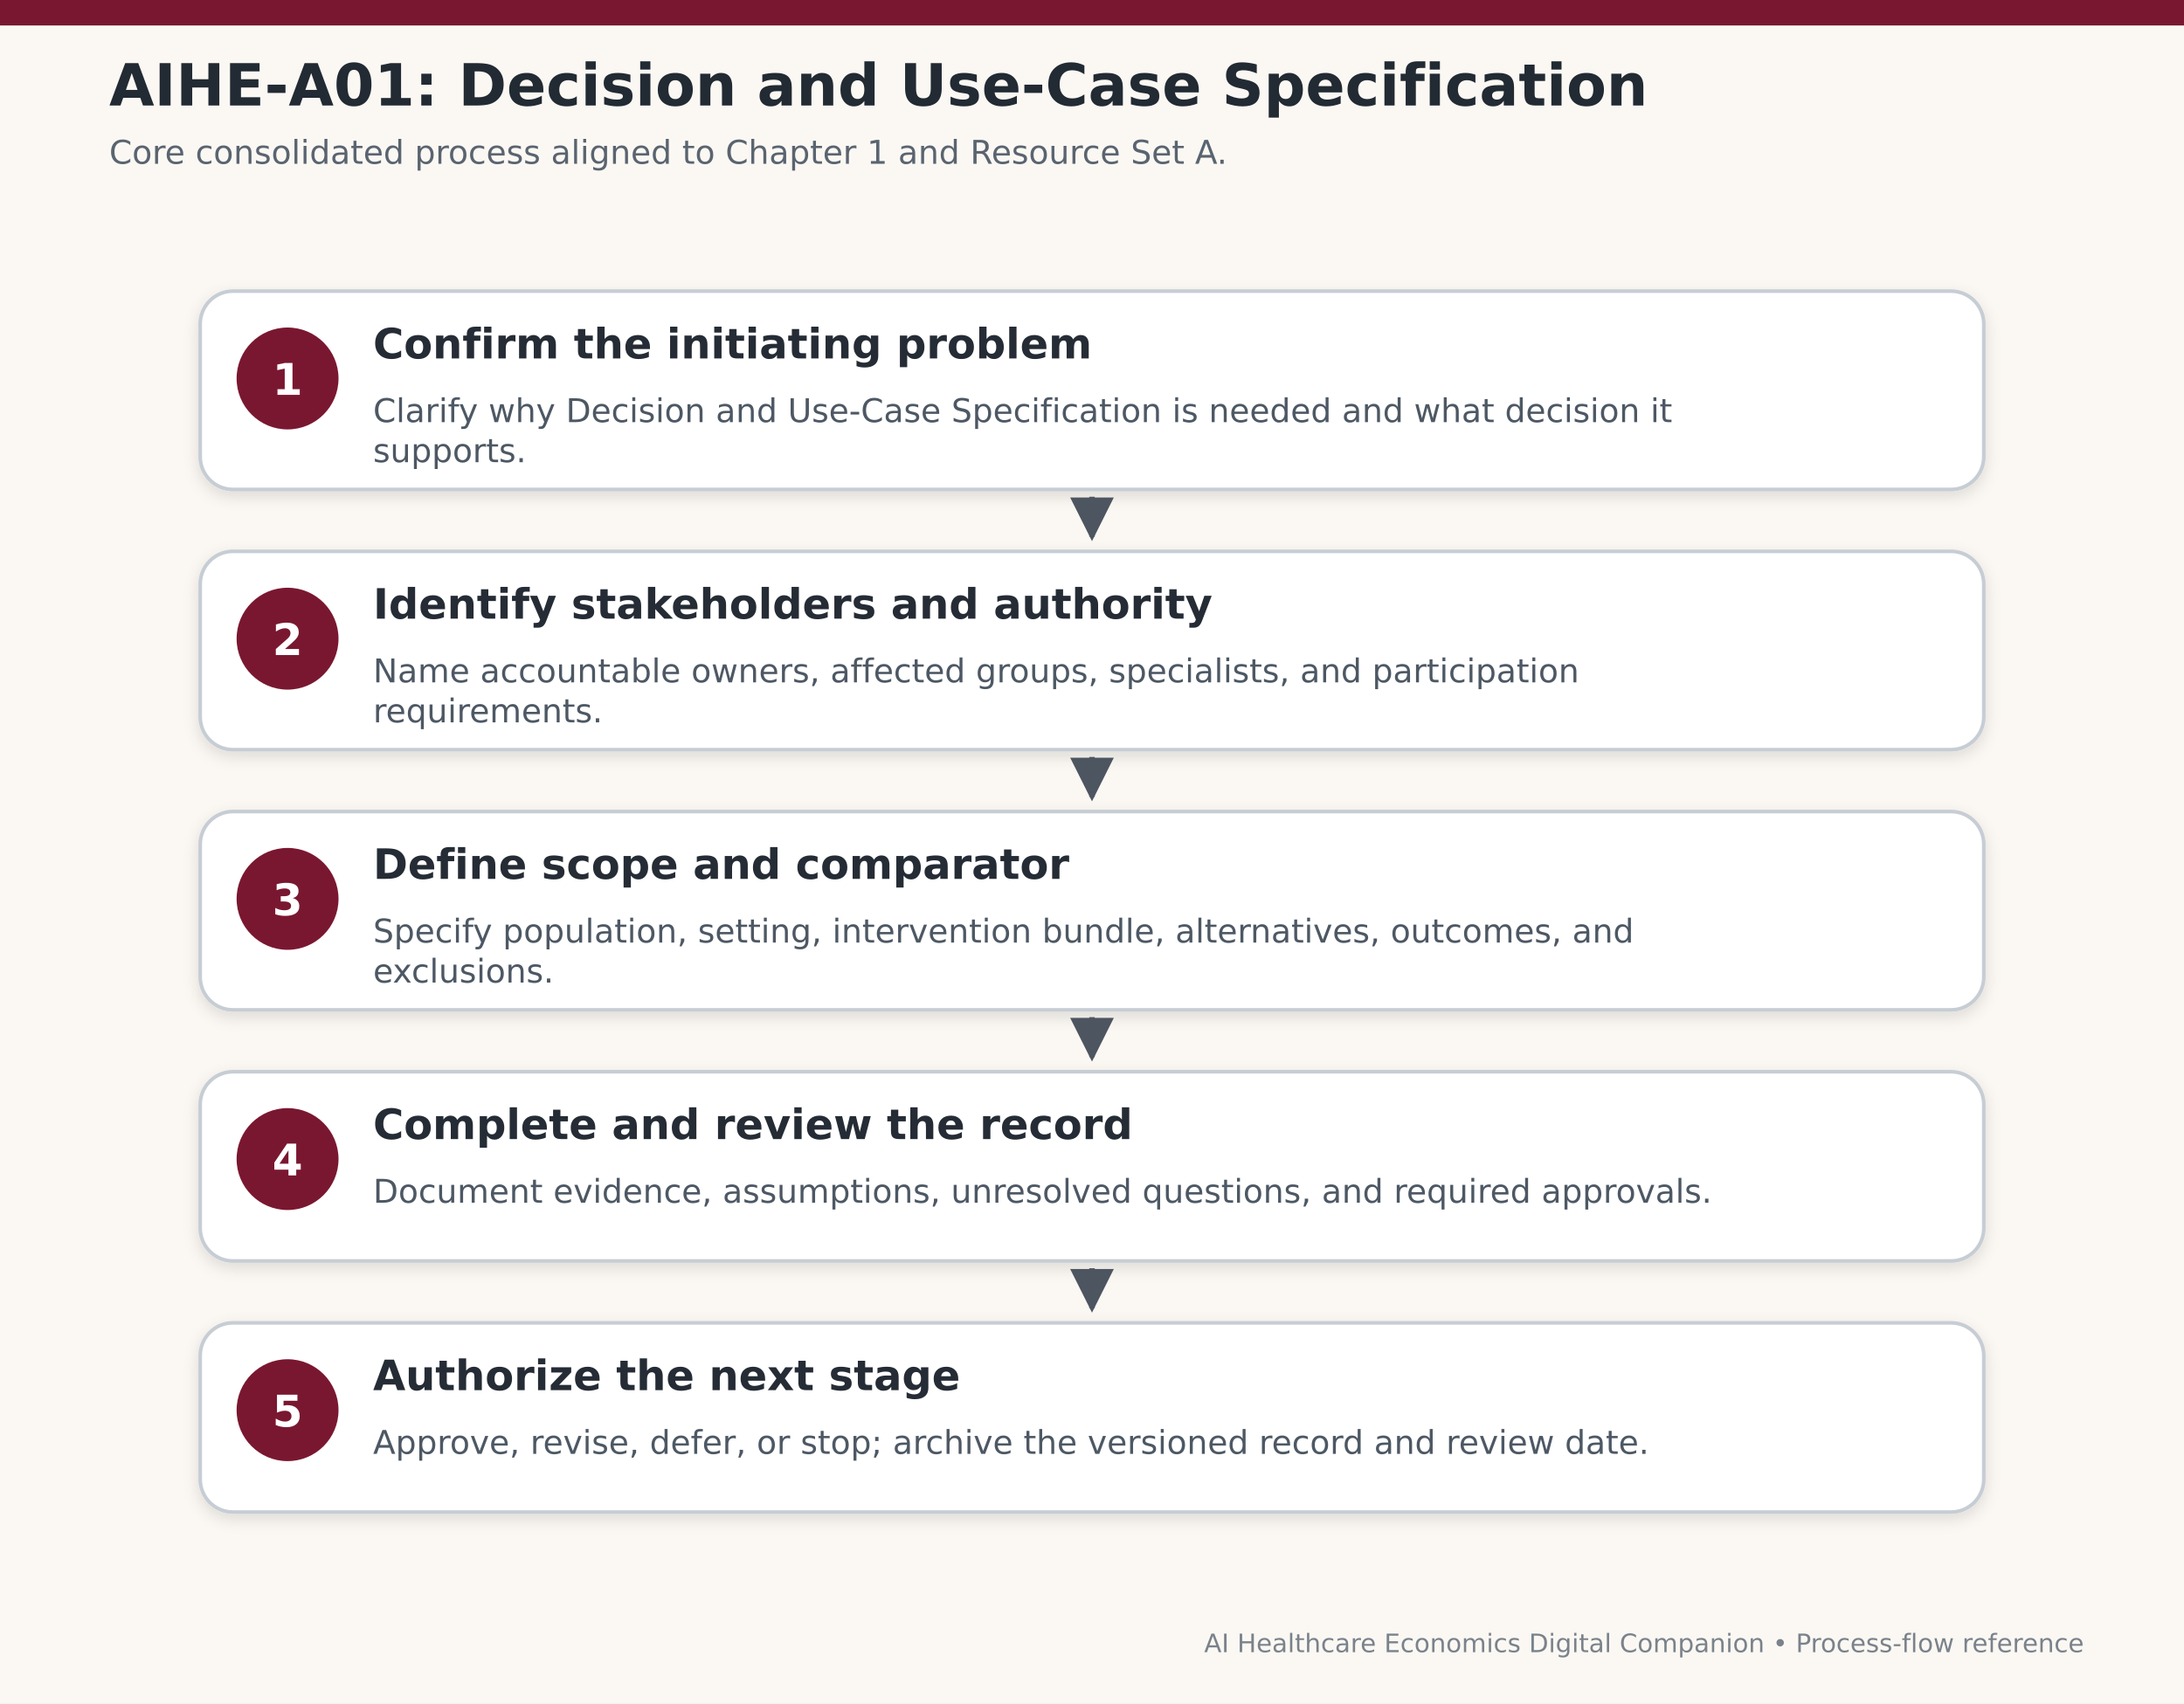
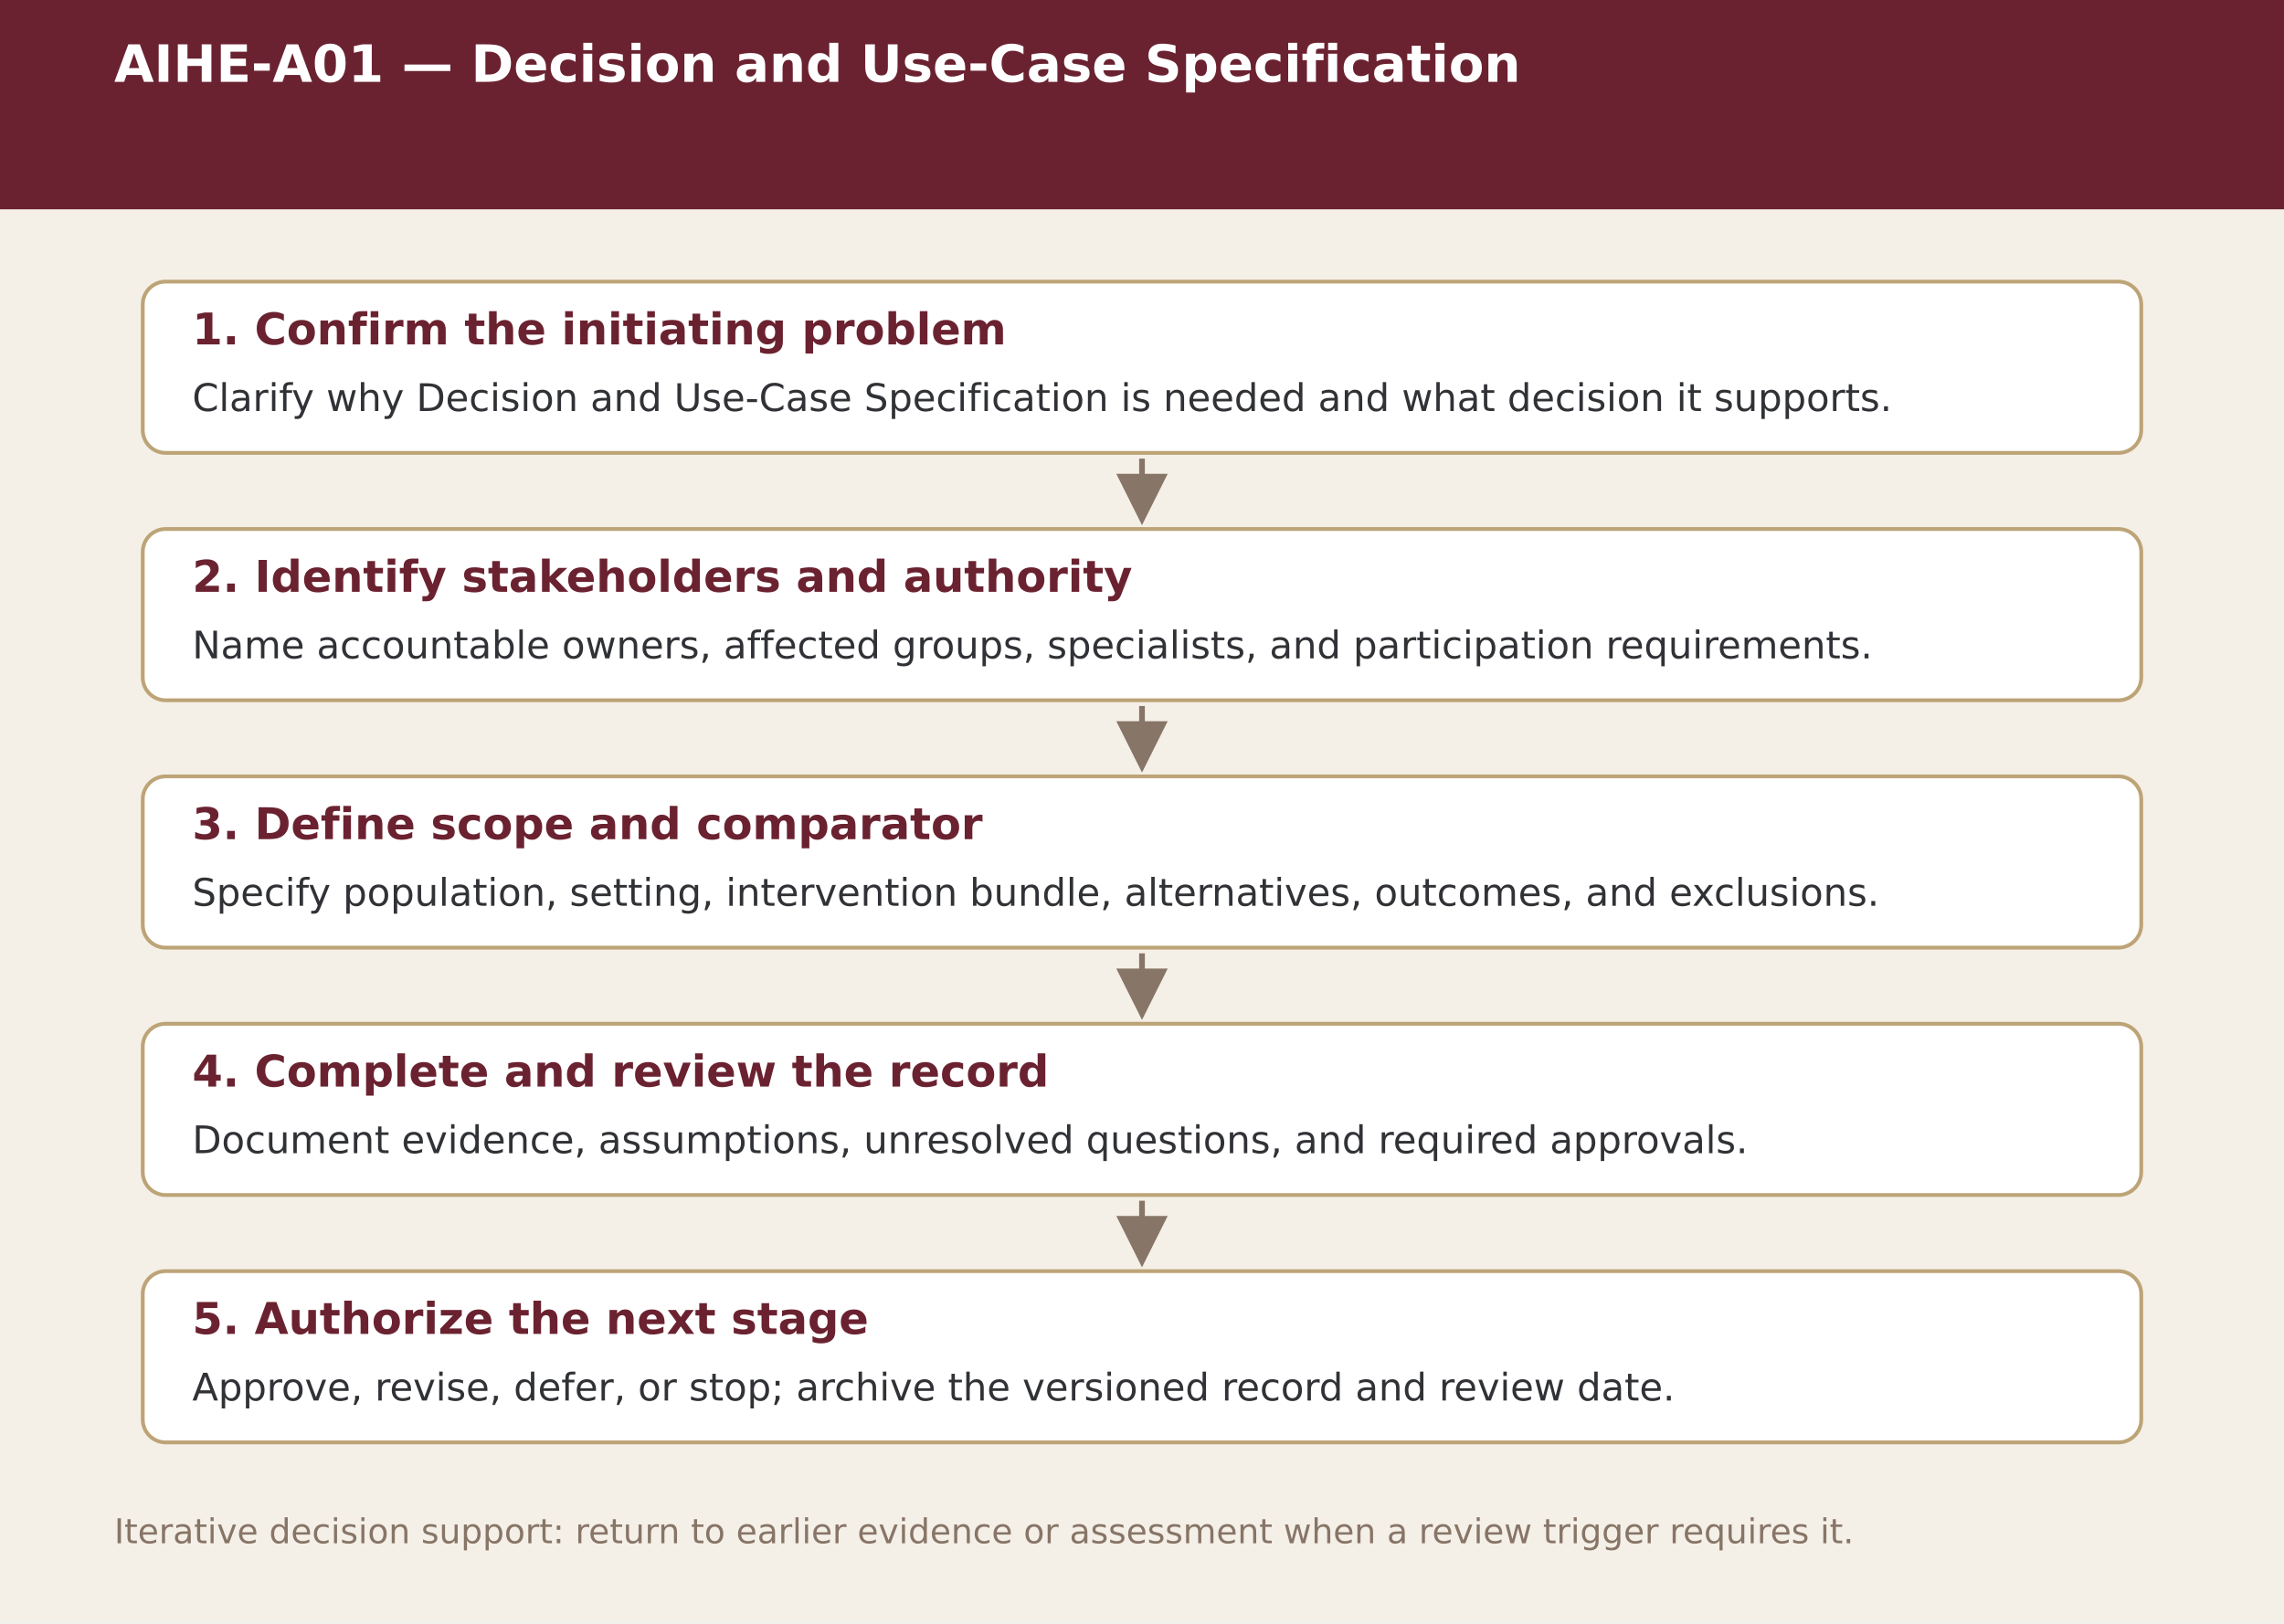
- <svg xmlns="http://www.w3.org/2000/svg" width="1200" height="936" viewBox="0 0 1200 936">
+ <svg xmlns="http://www.w3.org/2000/svg" width="1200" height="853" viewBox="0 0 1200 853">
+   <rect width="1200" height="853" fill="#F5F0E7" />
+   <rect width="1200" height="110" fill="#6B2230" />
  <defs>
-     <marker id="arrow" viewBox="0 0 10 10" refX="9" refY="5" markerWidth="8" markerHeight="8" orient="auto-start-reverse">
-       <path d="M 0 0 L 10 5 L 0 10 z" fill="#4D5560" />
+     <marker id="arrow" markerWidth="9" markerHeight="9" refX="7" refY="4.5" orient="auto">
+       <path d="M0,0 L9,4.5 L0,9 Z" fill="#877567" />
    </marker>
-     <filter id="shadow" x="-20%" y="-20%" width="140%" height="140%">
-       <feDropShadow dx="0" dy="3" stdDeviation="4" flood-color="#000000" flood-opacity="0.12" />
-     </filter>
  </defs>
-   <rect width="100%" height="100%" fill="#FBF8F3" />
-   <rect x="0" y="0" width="1200" height="14" fill="#7A1730" />
-   <text x="60" y="58" font-family="DejaVu Sans, Arial" font-size="32" font-weight="700" fill="#222A33">AIHE-A01: Decision and Use-Case Specification</text>
-   <text x="60" y="90" font-family="DejaVu Sans, Arial" font-size="18" fill="#5A6470">Core consolidated process aligned to Chapter 1 and Resource Set A.</text>
-   <rect x="110" y="160" rx="18" ry="18" width="980" height="109" fill="#FFFFFF" stroke="#C7CDD4" stroke-width="2" filter="url(#shadow)" />
-   <circle cx="158" cy="208" r="28" fill="#7A1730" />
-   <text x="158" y="217" text-anchor="middle" font-family="DejaVu Sans, Arial" font-size="24" font-weight="700" fill="#FFFFFF">1</text>
-   <text x="205" y="197" font-family="DejaVu Sans, Arial" font-size="23" font-weight="700" fill="#252C35">Confirm the initiating problem</text>
-   <text x="205" y="232" font-family="DejaVu Sans, Arial" font-size="18" fill="#4D5864">Clarify why Decision and Use-Case Specification is needed and what decision it</text>
-   <text x="205" y="254" font-family="DejaVu Sans, Arial" font-size="18" fill="#4D5864">supports.</text>
-   <line x1="600.0" y1="273" x2="600.0" y2="295" stroke="#4D5560" stroke-width="3" marker-end="url(#arrow)" />
-   <rect x="110" y="303" rx="18" ry="18" width="980" height="109" fill="#FFFFFF" stroke="#C7CDD4" stroke-width="2" filter="url(#shadow)" />
-   <circle cx="158" cy="351" r="28" fill="#7A1730" />
-   <text x="158" y="360" text-anchor="middle" font-family="DejaVu Sans, Arial" font-size="24" font-weight="700" fill="#FFFFFF">2</text>
-   <text x="205" y="340" font-family="DejaVu Sans, Arial" font-size="23" font-weight="700" fill="#252C35">Identify stakeholders and authority</text>
-   <text x="205" y="375" font-family="DejaVu Sans, Arial" font-size="18" fill="#4D5864">Name accountable owners, affected groups, specialists, and participation</text>
-   <text x="205" y="397" font-family="DejaVu Sans, Arial" font-size="18" fill="#4D5864">requirements.</text>
-   <line x1="600.0" y1="416" x2="600.0" y2="438" stroke="#4D5560" stroke-width="3" marker-end="url(#arrow)" />
-   <rect x="110" y="446" rx="18" ry="18" width="980" height="109" fill="#FFFFFF" stroke="#C7CDD4" stroke-width="2" filter="url(#shadow)" />
-   <circle cx="158" cy="494" r="28" fill="#7A1730" />
-   <text x="158" y="503" text-anchor="middle" font-family="DejaVu Sans, Arial" font-size="24" font-weight="700" fill="#FFFFFF">3</text>
-   <text x="205" y="483" font-family="DejaVu Sans, Arial" font-size="23" font-weight="700" fill="#252C35">Define scope and comparator</text>
-   <text x="205" y="518" font-family="DejaVu Sans, Arial" font-size="18" fill="#4D5864">Specify population, setting, intervention bundle, alternatives, outcomes, and</text>
-   <text x="205" y="540" font-family="DejaVu Sans, Arial" font-size="18" fill="#4D5864">exclusions.</text>
-   <line x1="600.0" y1="559" x2="600.0" y2="581" stroke="#4D5560" stroke-width="3" marker-end="url(#arrow)" />
-   <rect x="110" y="589" rx="18" ry="18" width="980" height="104" fill="#FFFFFF" stroke="#C7CDD4" stroke-width="2" filter="url(#shadow)" />
-   <circle cx="158" cy="637" r="28" fill="#7A1730" />
-   <text x="158" y="646" text-anchor="middle" font-family="DejaVu Sans, Arial" font-size="24" font-weight="700" fill="#FFFFFF">4</text>
-   <text x="205" y="626" font-family="DejaVu Sans, Arial" font-size="23" font-weight="700" fill="#252C35">Complete and review the record</text>
-   <text x="205" y="661" font-family="DejaVu Sans, Arial" font-size="18" fill="#4D5864">Document evidence, assumptions, unresolved questions, and required approvals.</text>
-   <line x1="600.0" y1="697" x2="600.0" y2="719" stroke="#4D5560" stroke-width="3" marker-end="url(#arrow)" />
-   <rect x="110" y="727" rx="18" ry="18" width="980" height="104" fill="#FFFFFF" stroke="#C7CDD4" stroke-width="2" filter="url(#shadow)" />
-   <circle cx="158" cy="775" r="28" fill="#7A1730" />
-   <text x="158" y="784" text-anchor="middle" font-family="DejaVu Sans, Arial" font-size="24" font-weight="700" fill="#FFFFFF">5</text>
-   <text x="205" y="764" font-family="DejaVu Sans, Arial" font-size="23" font-weight="700" fill="#252C35">Authorize the next stage</text>
-   <text x="205" y="799" font-family="DejaVu Sans, Arial" font-size="18" fill="#4D5864">Approve, revise, defer, or stop; archive the versioned record and review date.</text>
-   <text x="1145" y="908" text-anchor="end" font-family="DejaVu Sans, Arial" font-size="14" fill="#7A828B">AI Healthcare Economics Digital Companion • Process-flow reference</text>
+   <text x="60" y="43" font-family="DejaVu Sans, sans-serif" font-size="27" font-weight="bold" fill="#FFFFFF">AIHE-A01 — Decision and Use-Case Specification</text>
+   <rect x="75" y="148" width="1050" height="90" rx="12" fill="#FFFFFF" stroke="#BDA477" stroke-width="2" />
+   <text x="101" y="181" font-family="DejaVu Sans, sans-serif" font-size="23" font-weight="bold" fill="#6B2230">1. Confirm the initiating problem</text>
+   <text x="101" y="216" font-family="DejaVu Sans, sans-serif" font-size="20" fill="#303236">Clarify why Decision and Use-Case Specification is needed and what decision it supports.</text>
+   <path d="M600,241 V270" stroke="#877567" stroke-width="3" marker-end="url(#arrow)" />
+   <rect x="75" y="278" width="1050" height="90" rx="12" fill="#FFFFFF" stroke="#BDA477" stroke-width="2" />
+   <text x="101" y="311" font-family="DejaVu Sans, sans-serif" font-size="23" font-weight="bold" fill="#6B2230">2. Identify stakeholders and authority</text>
+   <text x="101" y="346" font-family="DejaVu Sans, sans-serif" font-size="20" fill="#303236">Name accountable owners, affected groups, specialists, and participation requirements.</text>
+   <path d="M600,371 V400" stroke="#877567" stroke-width="3" marker-end="url(#arrow)" />
+   <rect x="75" y="408" width="1050" height="90" rx="12" fill="#FFFFFF" stroke="#BDA477" stroke-width="2" />
+   <text x="101" y="441" font-family="DejaVu Sans, sans-serif" font-size="23" font-weight="bold" fill="#6B2230">3. Define scope and comparator</text>
+   <text x="101" y="476" font-family="DejaVu Sans, sans-serif" font-size="20" fill="#303236">Specify population, setting, intervention bundle, alternatives, outcomes, and exclusions.</text>
+   <path d="M600,501 V530" stroke="#877567" stroke-width="3" marker-end="url(#arrow)" />
+   <rect x="75" y="538" width="1050" height="90" rx="12" fill="#FFFFFF" stroke="#BDA477" stroke-width="2" />
+   <text x="101" y="571" font-family="DejaVu Sans, sans-serif" font-size="23" font-weight="bold" fill="#6B2230">4. Complete and review the record</text>
+   <text x="101" y="606" font-family="DejaVu Sans, sans-serif" font-size="20" fill="#303236">Document evidence, assumptions, unresolved questions, and required approvals.</text>
+   <path d="M600,631 V660" stroke="#877567" stroke-width="3" marker-end="url(#arrow)" />
+   <rect x="75" y="668" width="1050" height="90" rx="12" fill="#FFFFFF" stroke="#BDA477" stroke-width="2" />
+   <text x="101" y="701" font-family="DejaVu Sans, sans-serif" font-size="23" font-weight="bold" fill="#6B2230">5. Authorize the next stage</text>
+   <text x="101" y="736" font-family="DejaVu Sans, sans-serif" font-size="20" fill="#303236">Approve, revise, defer, or stop; archive the versioned record and review date.</text>
+   <text x="60" y="811" font-family="DejaVu Sans, sans-serif" font-size="18" fill="#877567">Iterative decision support: return to earlier evidence or assessment when a review trigger requires it.</text>
</svg>
